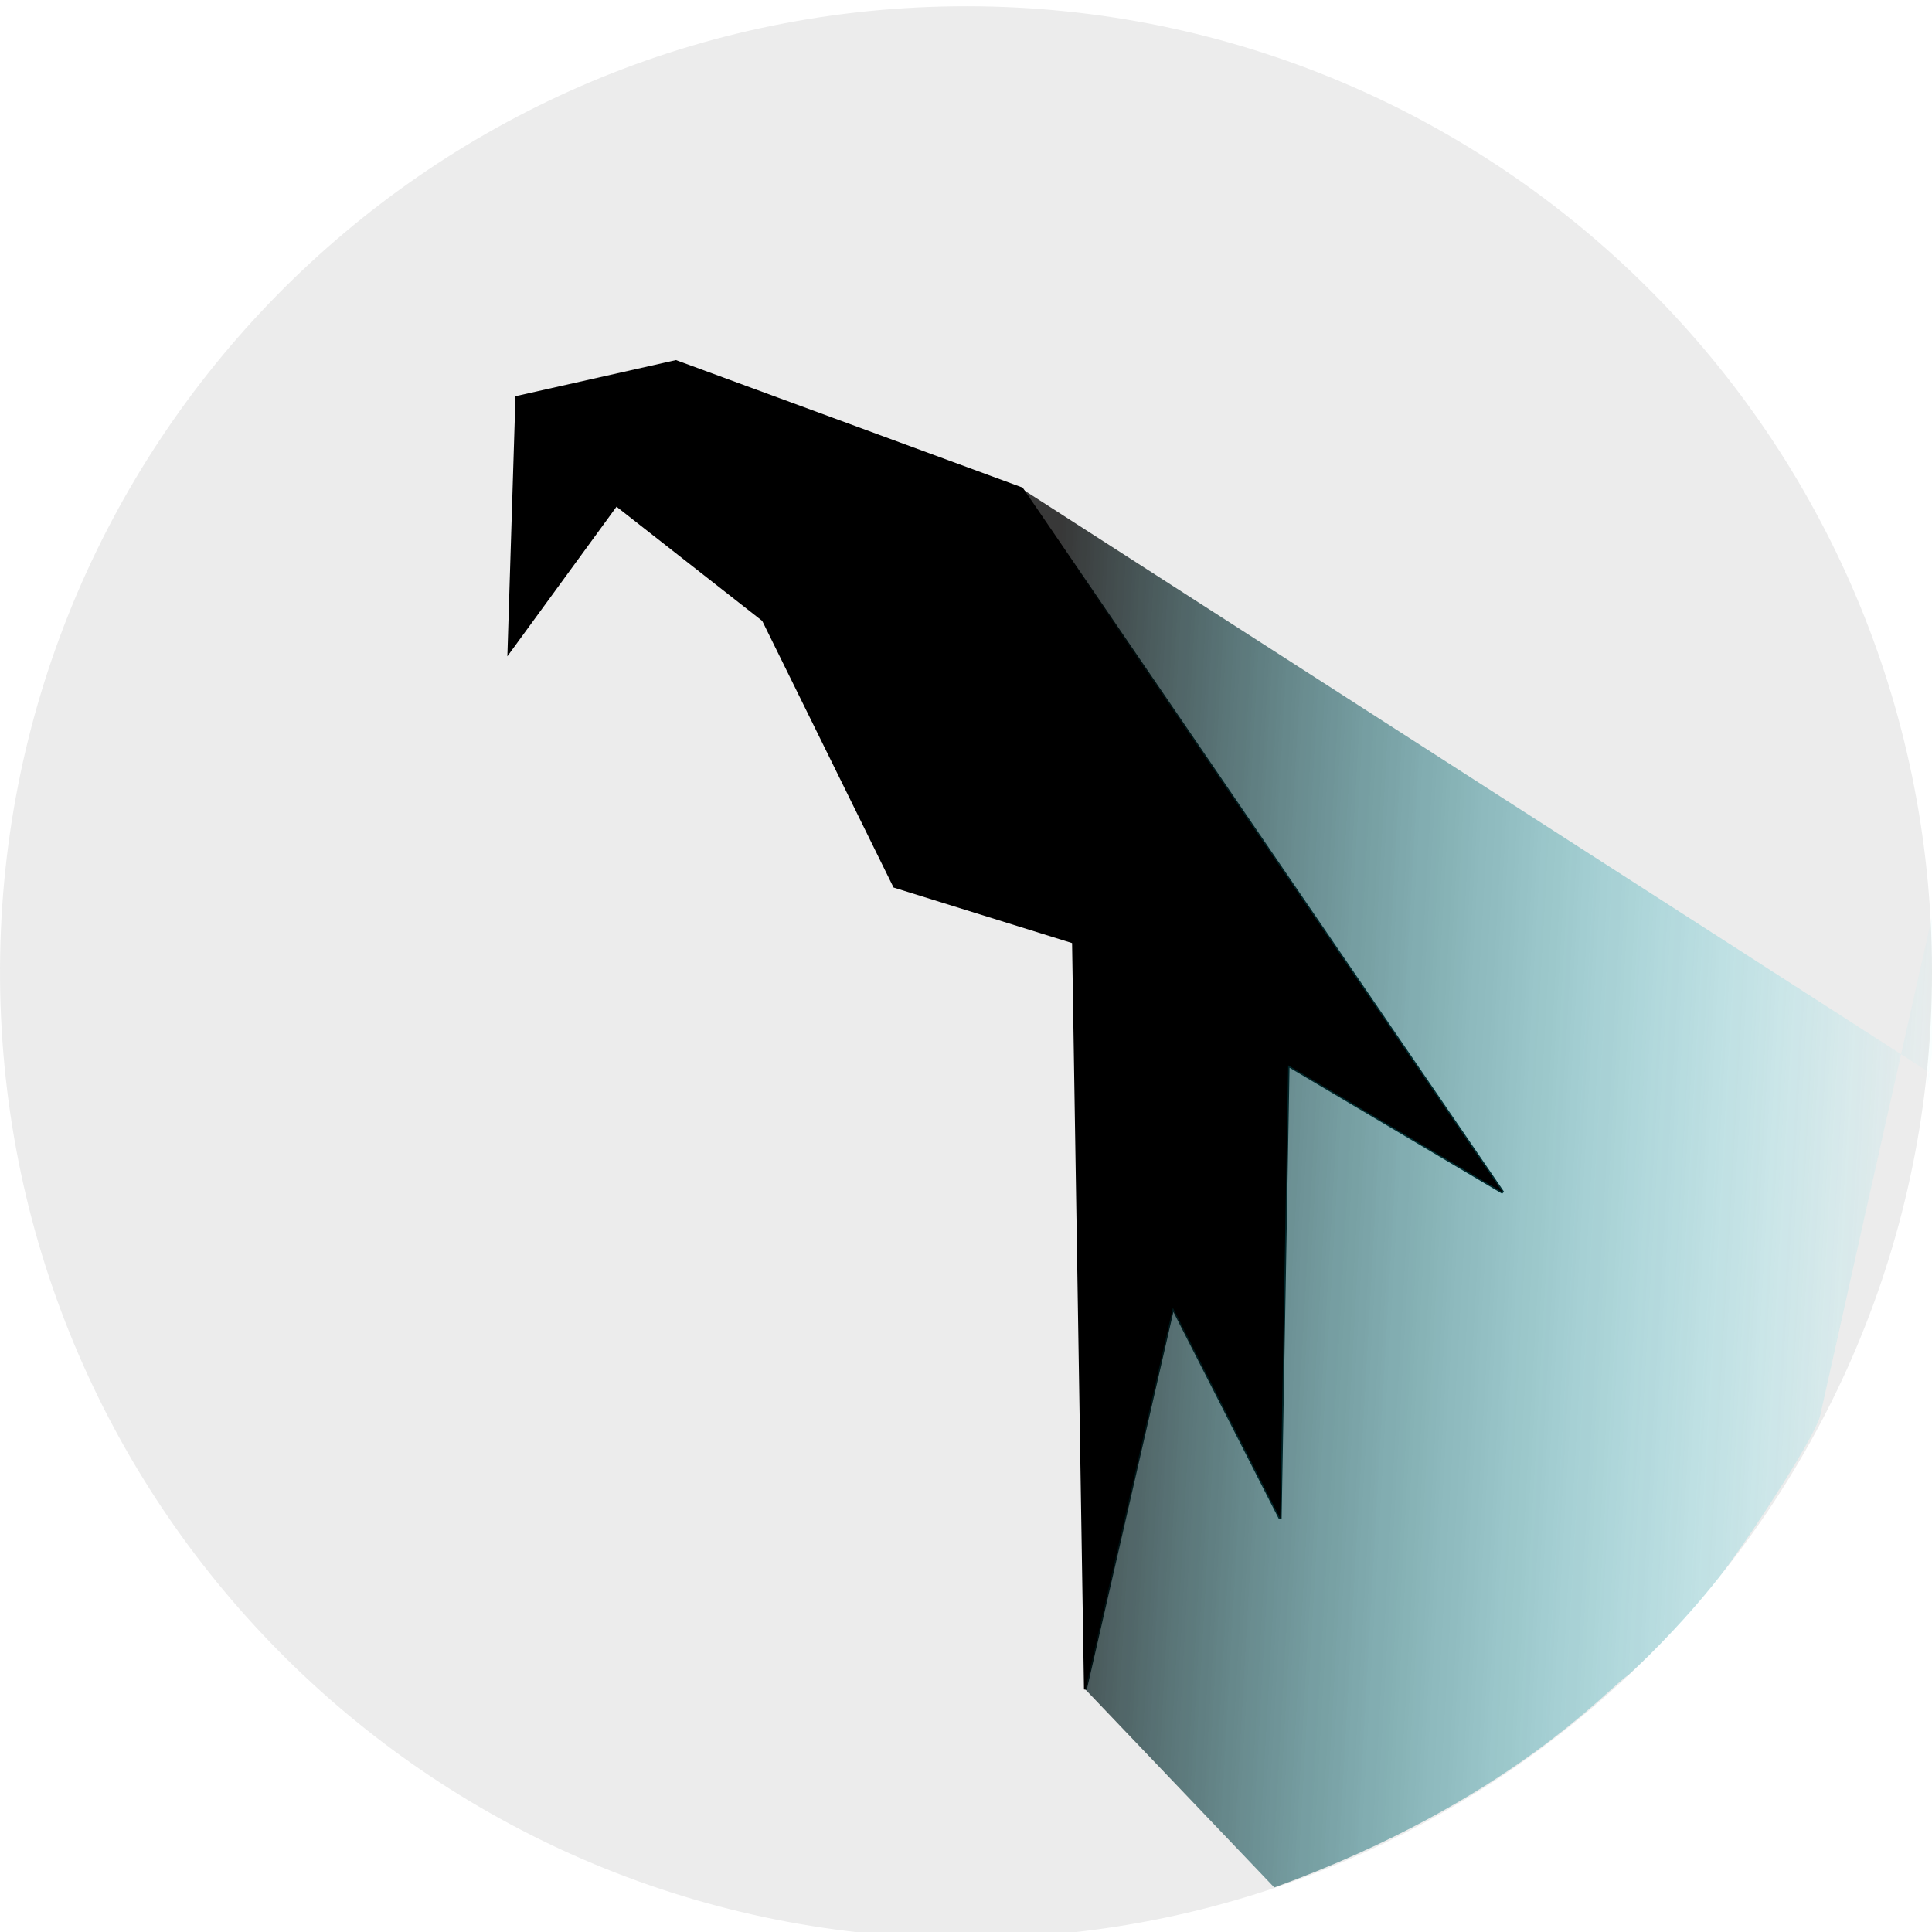
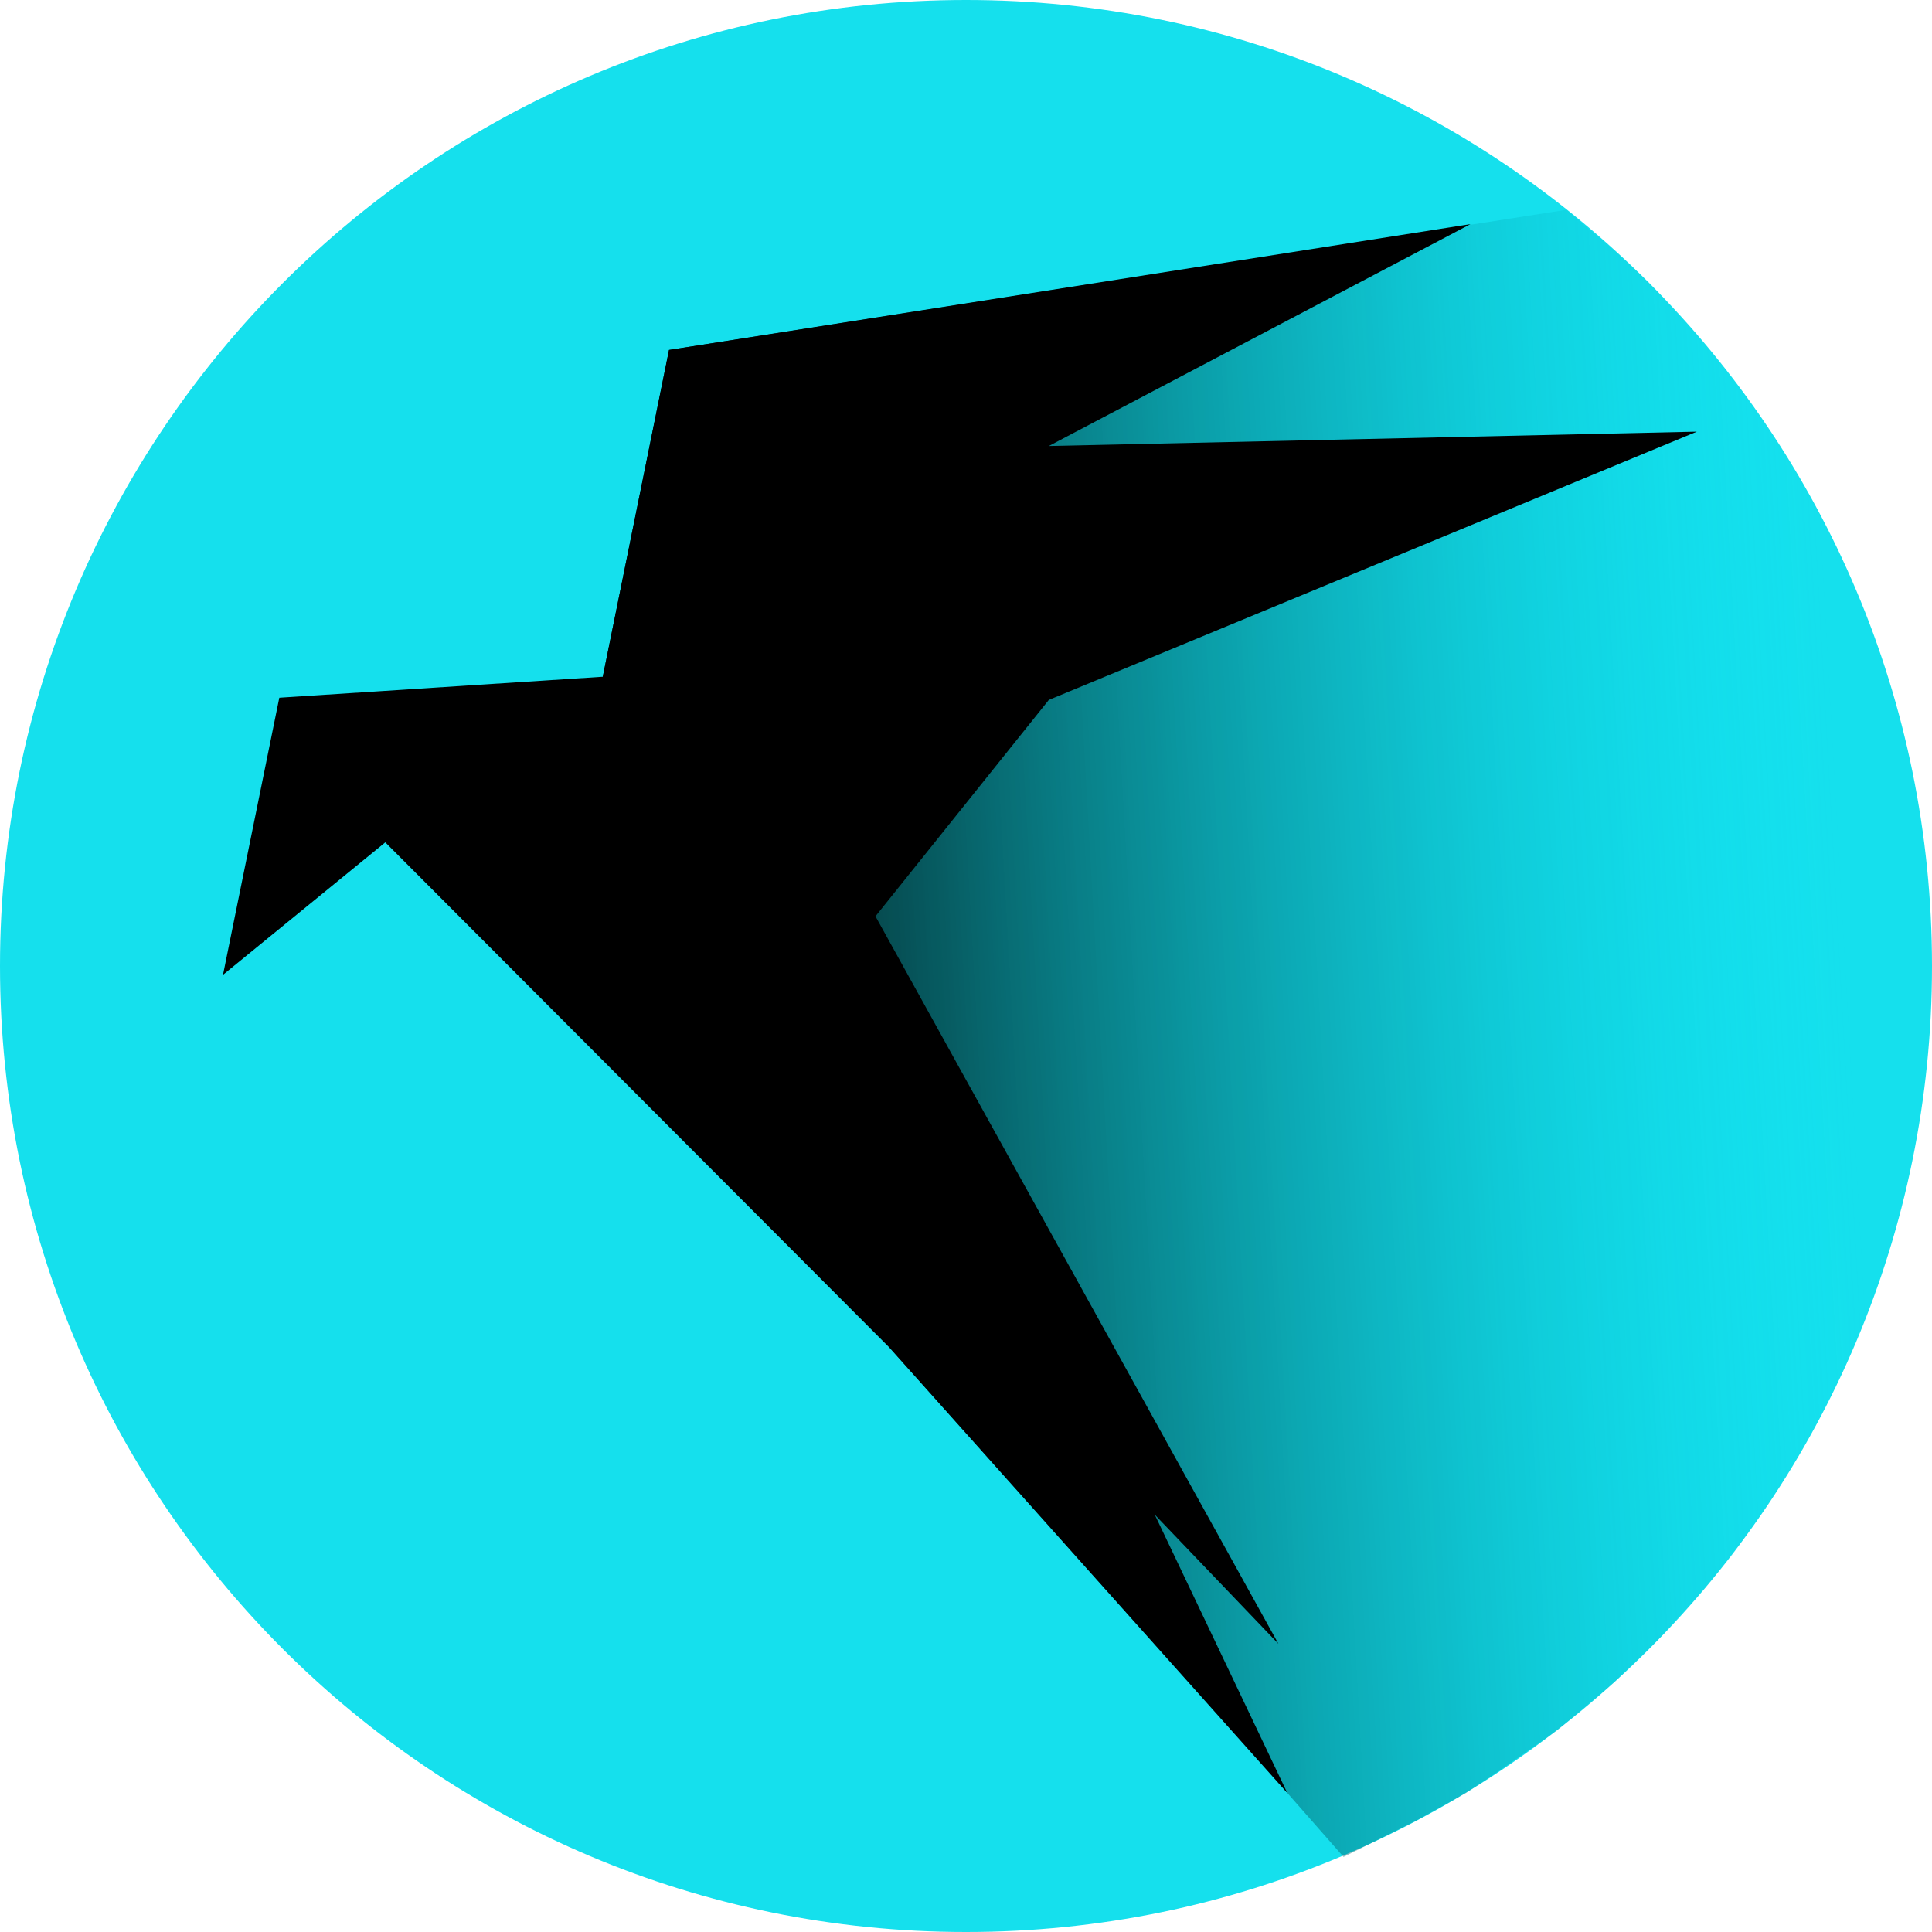
- <svg xmlns="http://www.w3.org/2000/svg" xmlns:ns1="http://www.openswatchbook.org/uri/2009/osb" xmlns:xlink="http://www.w3.org/1999/xlink" width="181.316mm" height="181.316mm" viewBox="0 0 181.316 181.316" version="1.1" id="svg4631">
-   <defs id="defs4625">
-     <linearGradient id="linearGradient8893">
-       <stop style="stop-color:#000000;stop-opacity:1;" offset="0" id="stop8889" />
-       <stop style="stop-color:#00e7fc;stop-opacity:0" offset="1" id="stop8891" />
-     </linearGradient>
-     <linearGradient id="linearGradient8856" ns1:paint="solid">
-       <stop style="stop-color:#000000;stop-opacity:1;" offset="0" id="stop8854" />
-     </linearGradient>
-     <linearGradient xlink:href="#linearGradient8893" id="linearGradient8895" x1="95.893" y1="114.052" x2="182.341" y2="118.93" gradientUnits="userSpaceOnUse" gradientTransform="translate(4e-6)" />
-   </defs>
-   <g id="layer1" transform="translate(-14.39774,-20.92775)">
-     <path style="opacity:1;fill:#ececec;fill-opacity:1;stroke:none;stroke-width:0.308;stroke-opacity:1" id="path7201" d="m 195.714,112.174 a 90.658,90.658 0 0 1 -90.323,90.657 90.658,90.658 0 0 1 -90.99,-89.988 90.658,90.658 0 0 1 89.652,-91.322 90.658,90.658 0 0 1 91.652,89.314" />
-     <path style="fill:#000000;fill-opacity:1;stroke:#000000;stroke-width:0.265px;stroke-linecap:butt;stroke-linejoin:miter;stroke-opacity:1" d="m 62.904,58.218 -0.746,23.88 10.074,-13.806 13.806,10.821 12.313,24.999 16.791,5.224 1.119,70.147 8.209,-35.82 10.074,19.776 0.746,-42.536 20.149,11.94 L 110.29,66.8 77.829,54.86 Z" id="path8217" />
-   </g>
-   <g id="layer3">
-     <path style="opacity:0.762;fill:url(#linearGradient8895);fill-opacity:1;stroke:none;stroke-width:0.265px;stroke-linecap:butt;stroke-linejoin:miter;stroke-opacity:1" d="m 95.893,45.872 45.148,66.043 -20.149,-11.94 -0.746,42.536 -10.074,-19.776 -8.209,35.82 17.728,18.583 c 22.269,-8.08 31.557,-18.966 33.201,-19.916 2.294,-2.095 6.497,-6.3 9.694,-10.735 2.531,-3.511 7.923,-11.788 8.342,-13.666 46.476,-208.366 6.014,-14.448 10.333,-32.118 z" id="path8887" />
-     <flowRoot xml:space="preserve" id="flowRoot10145" style="font-style:normal;font-weight:normal;font-size:40px;line-height:1.25;font-family:sans-serif;letter-spacing:0px;word-spacing:0px;fill:#000000;fill-opacity:1;stroke:none" transform="matrix(0.3721784,0,0,0.3104778,-6.813584,-16.98034)">
-       <flowRegion id="flowRegion10147">
-         <rect id="rect10149" width="142.903" height="164.8" x="61.08" y="363.757" />
-       </flowRegion>
-       <flowPara id="flowPara10151">ParrotOSpa</flowPara>
-     </flowRoot>
+ <svg xmlns="http://www.w3.org/2000/svg" version="1.1" id="Layer_1" x="0px" y="0px" viewBox="0 0 175 175" style="enable-background:new 0 0 175 175;" xml:space="preserve">
+   <style type="text/css">
+ 	.st0{fill:#15E0ED;}
+ 	.st1{fill:url(#SVGID_1_);}
+ </style>
+   <circle id="circle25" class="st0" cx="87.5" cy="87.5" r="87.5" />
+   <linearGradient id="SVGID_1_" gradientUnits="userSpaceOnUse" x1="61.327" y1="97.572" x2="167.614" y2="91.574">
+     <stop offset="0" style="stop-color:#000000;stop-opacity:0.9" />
+     <stop offset="8.563758e-02" style="stop-color:#000909;stop-opacity:0.823" />
+     <stop offset="0.228" style="stop-color:#002023;stop-opacity:0.695" />
+     <stop offset="0.409" style="stop-color:#00464C;stop-opacity:0.532" />
+     <stop offset="0.622" style="stop-color:#007A85;stop-opacity:0.34" />
+     <stop offset="0.859" style="stop-color:#00BCCD;stop-opacity:0.127" />
+     <stop offset="1" style="stop-color:#00E7FC;stop-opacity:0" />
+   </linearGradient>
+   <polygon class="st1" points="60.6,31.7 141.9,19 146.8,23.2 149.4,25.6 153.4,30 156.3,33.5 159.3,37.5 162,41.6 164.4,45.8   166.2,49.3 168.2,53.7 169.9,58.1 171.5,62.8 172.9,68.6 174,73.9 174.5,78.4 175,83.7 175,89.9 174.7,94.3 174.1,100 173.4,104.4   171.9,110.6 170,116.7 168.5,120.8 166.7,124.7 164.9,128.3 162.7,132.2 160.3,136.1 156.8,141 154.4,143.9 150.4,148.3   146.2,152.4 141.1,156.7 135.8,160.4 132.8,162.4 128.3,164.9 121.7,168.2 116.6,162.4 80.6,122.1 54.6,61.3 " />
+   <g id="g289">
+     <g id="g287">
+       <path id="path27" d="M80.6,122.1l36,40.3l-12-25.2l11.2,11.7L79.3,83L95,63.4l58.7-24.3    L95,40.4l38.2-20.1L60.6,31.7l-6,29.6l-29.3,1.9l-5.1,25.1l14.7-12" />
+     </g>
  </g>
</svg>
